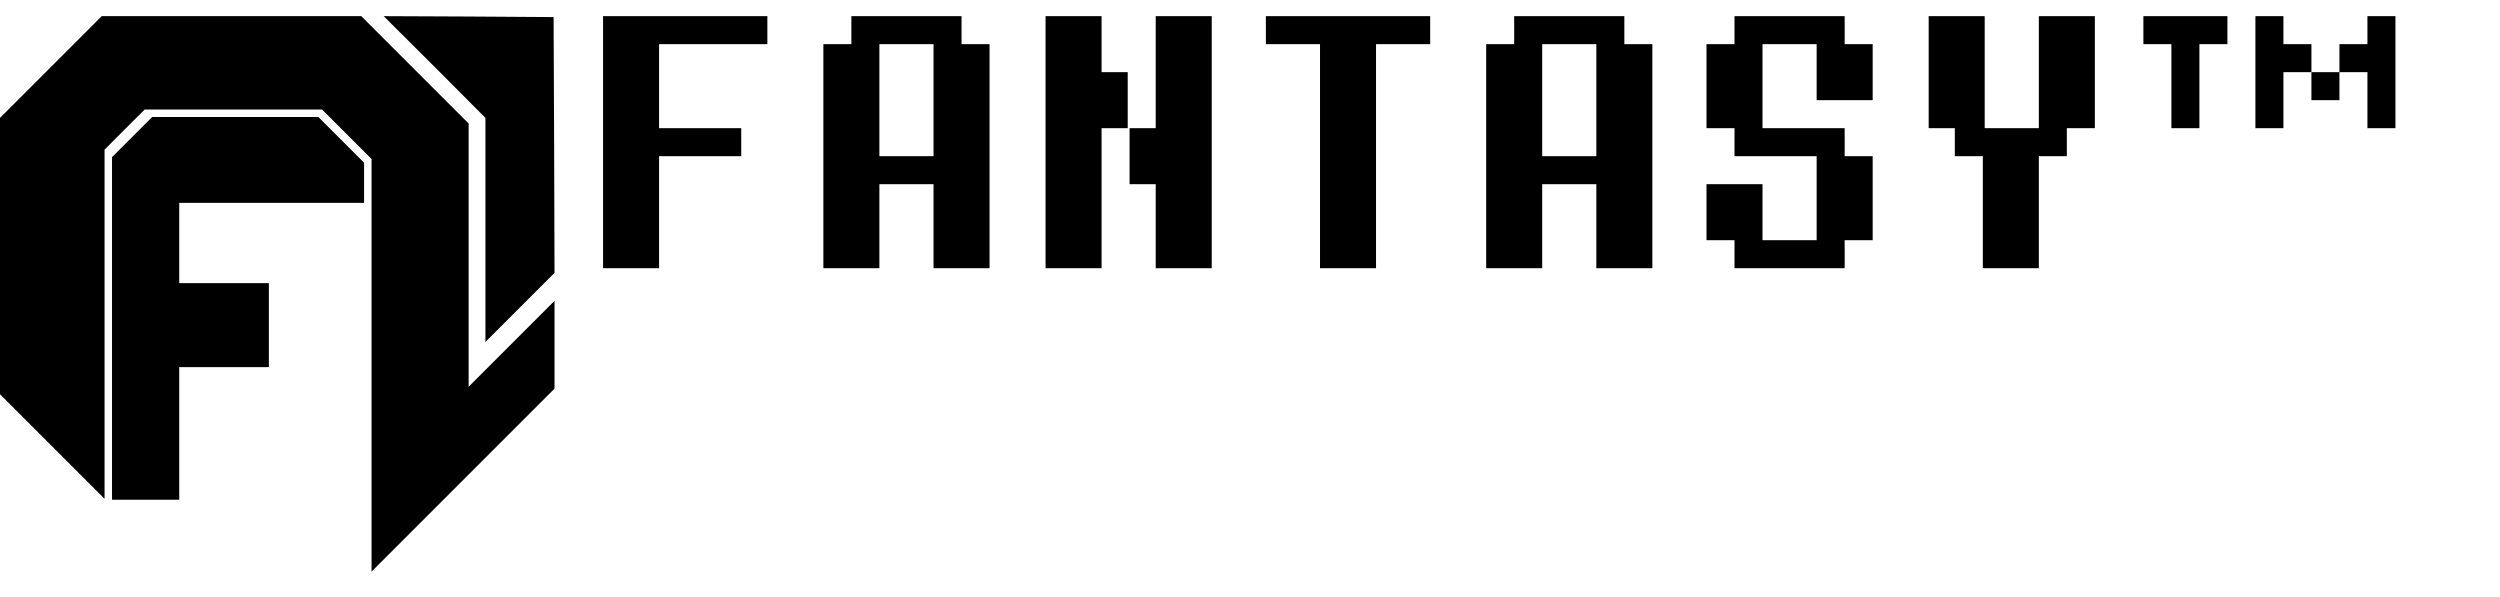
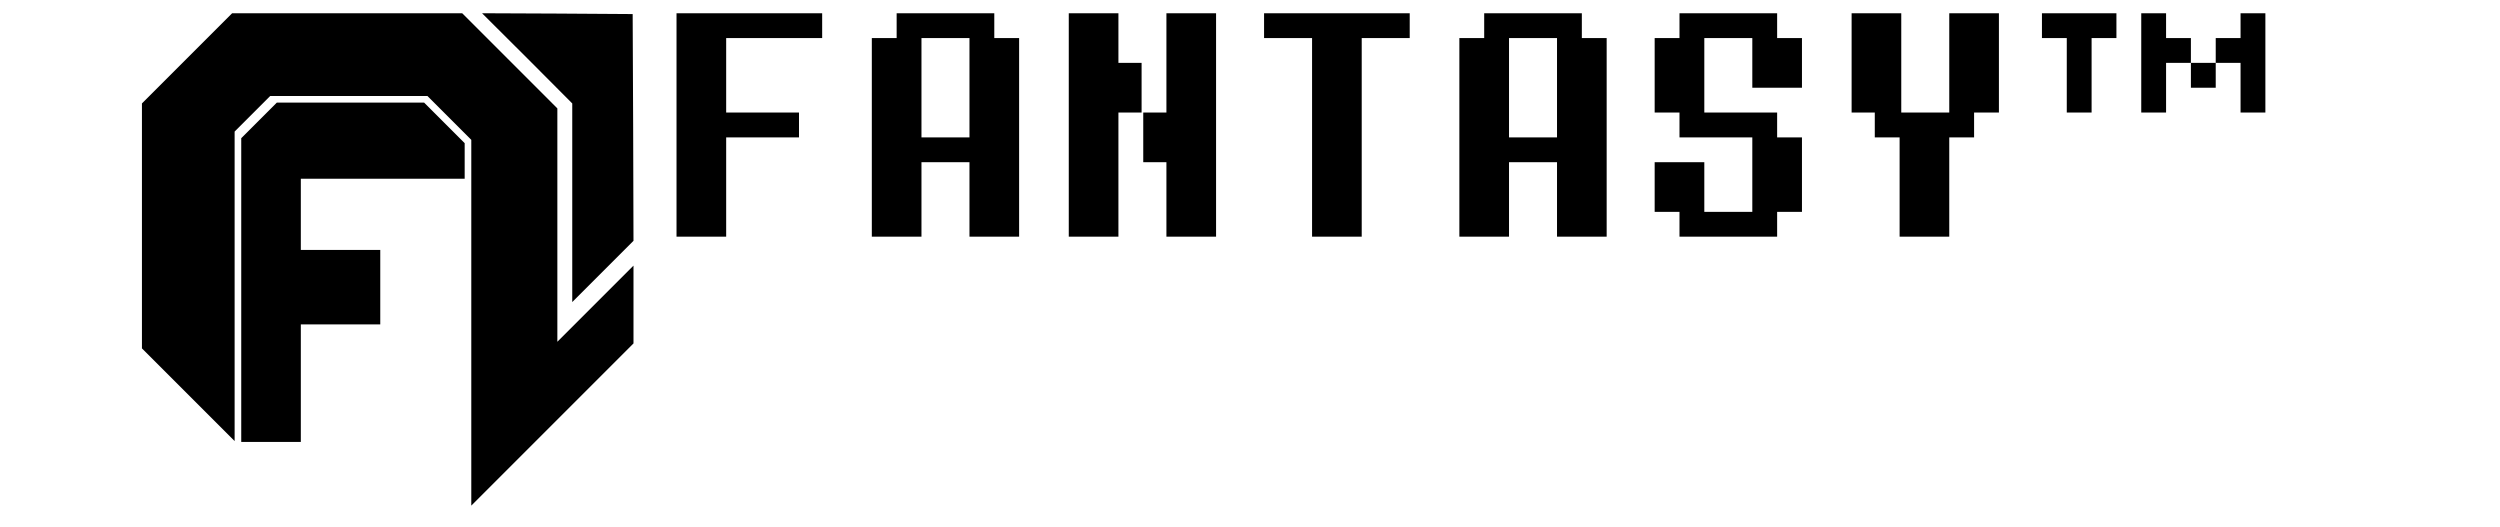
- <svg xmlns="http://www.w3.org/2000/svg" version="1.0" width="130pt" height="31pt" viewBox="0 0 1339 318" preserveAspectRatio="xMidYMid meet">
-   <g transform="translate(0,318) scale(0.1,-0.1)" fill="#000000" stroke="none">
-     <path d="M272 2827 l-272 -272 0 -740 0 -740 280 -280 280 -280 0 935 0 935 108 108 107 107 475 0 475 0 132 -132 133 -133 0 -1105 0 -1105 490 490 490 490 0 235 0 235 -230 -230 -230 -230 0 705 0 705 -288 288 -287 287 -695 0 -695 0 -273 -273z" />
-     <path d="M2328 2828 l272 -273 0 -600 0 -600 185 185 185 185 -2 685 -3 685 -455 3 -455 2 273 -272z" />
-     <path d="M3230 2425 l0 -675 150 0 150 0 0 300 0 300 220 0 220 0 0 75 0 75 -220 0 -220 0 0 225 0 225 290 0 290 0 0 75 0 75 -440 0 -440 0 0 -675z" />
-     <path d="M4560 3025 l0 -75 -75 0 -75 0 0 -600 0 -600 150 0 150 0 0 225 0 225 145 0 145 0 0 -225 0 -225 150 0 150 0 0 600 0 600 -75 0 -75 0 0 75 0 75 -295 0 -295 0 0 -75z m440 -375 l0 -300 -145 0 -145 0 0 300 0 300 145 0 145 0 0 -300z" />
-     <path d="M5600 2425 l0 -675 150 0 150 0 0 375 0 375 70 0 70 0 0 150 0 150 -70 0 -70 0 0 150 0 150 -150 0 -150 0 0 -675z" />
-     <path d="M6190 2800 l0 -300 -70 0 -70 0 0 -150 0 -150 70 0 70 0 0 -225 0 -225 150 0 150 0 0 675 0 675 -150 0 -150 0 0 -300z" />
-     <path d="M6780 3025 l0 -75 145 0 145 0 0 -600 0 -600 150 0 150 0 0 600 0 600 145 0 145 0 0 75 0 75 -440 0 -440 0 0 -75z" />
-     <path d="M8110 3025 l0 -75 -75 0 -75 0 0 -600 0 -600 150 0 150 0 0 225 0 225 145 0 145 0 0 -225 0 -225 150 0 150 0 0 600 0 600 -75 0 -75 0 0 75 0 75 -295 0 -295 0 0 -75z m440 -375 l0 -300 -145 0 -145 0 0 300 0 300 145 0 145 0 0 -300z" />
-     <path d="M9290 3025 l0 -75 -75 0 -75 0 0 -225 0 -225 75 0 75 0 0 -75 0 -75 220 0 220 0 0 -225 0 -225 -145 0 -145 0 0 150 0 150 -150 0 -150 0 0 -150 0 -150 75 0 75 0 0 -75 0 -75 295 0 295 0 0 75 0 75 75 0 75 0 0 225 0 225 -75 0 -75 0 0 75 0 75 -220 0 -220 0 0 225 0 225 145 0 145 0 0 -150 0 -150 150 0 150 0 0 150 0 150 -75 0 -75 0 0 75 0 75 -295 0 -295 0 0 -75z" />
-     <path d="M10330 2800 l0 -300 70 0 70 0 0 -75 0 -75 75 0 75 0 0 -300 0 -300 150 0 150 0 0 300 0 300 75 0 75 0 0 75 0 75 75 0 75 0 0 300 0 300 -150 0 -150 0 0 -300 0 -300 -145 0 -145 0 0 300 0 300 -150 0 -150 0 0 -300z" />
-     <path d="M11480 3025 l0 -75 75 0 75 0 0 -225 0 -225 75 0 75 0 0 225 0 225 75 0 75 0 0 75 0 75 -225 0 -225 0 0 -75z" />
-     <path d="M12080 2800 l0 -300 75 0 75 0 0 150 0 150 75 0 75 0 0 -75 0 -75 75 0 75 0 0 75 0 75 75 0 75 0 0 -150 0 -150 75 0 75 0 0 300 0 300 -75 0 -75 0 0 -75 0 -75 -75 0 -75 0 0 -75 0 -75 -75 0 -75 0 0 75 0 75 -75 0 -75 0 0 75 0 75 -75 0 -75 0 0 -300z" />
-     <path d="M707 2452 l-107 -107 0 -918 0 -917 180 0 180 0 0 355 0 355 240 0 240 0 0 225 0 225 -240 0 -240 0 0 215 0 215 495 0 495 0 0 108 0 107 -123 123 -122 122 -445 0 -445 0 -108 -108z" />
-   </g>
+ <svg xmlns="http://www.w3.org/2000/svg" version="1.0" width="101.333" height="21.333" viewBox="0 0 1339 318">
+   <path d="M27.2 35.3 0 62.5v148l28 28 28 28v-187l10.8-10.8L77.5 58h95l13.2 13.2L199 84.5v221l49-49 49-49v-47l-23 23-23 23v-141l-28.8-28.8L193.5 8h-139z" />
+   <path d="M232.8 35.2 260 62.5v120l18.5-18.5 18.5-18.5-.2-68.5-.3-68.5-45.5-.3-45.5-.2zM323 75.5V143h30V83h44V68h-44V23h58V8h-88zm133-60V23h-15v120h30V98h29v45h30V23h-15V8h-59zM500 53v30h-29V23h29zm60 22.5V143h30V68h14V38h-14V8h-30zM619 38v30h-14v30h14v45h30V8h-30zm59-22.5V23h29v120h30V23h29V8h-88zm133 0V23h-15v120h30V98h29v45h30V23h-15V8h-59zM855 53v30h-29V23h29zm74-37.5V23h-15v45h15v15h44v45h-29V98h-30v30h15v15h59v-15h15V83h-15V68h-44V23h29v30h30V23h-15V8h-59zM1033 38v30h14v15h15v60h30V83h15V68h15V8h-30v60h-29V8h-30zm115-22.5V23h15v45h15V23h15V8h-45zm60 22.5v30h15V38h15v15h15V38h15v30h15V8h-15v15h-15v15h-15V23h-15V8h-15zM70.7 72.8 60 83.5V267h36v-71h48v-45H96v-43h99V86.5l-12.3-12.3L170.5 62h-89z" />
</svg>
